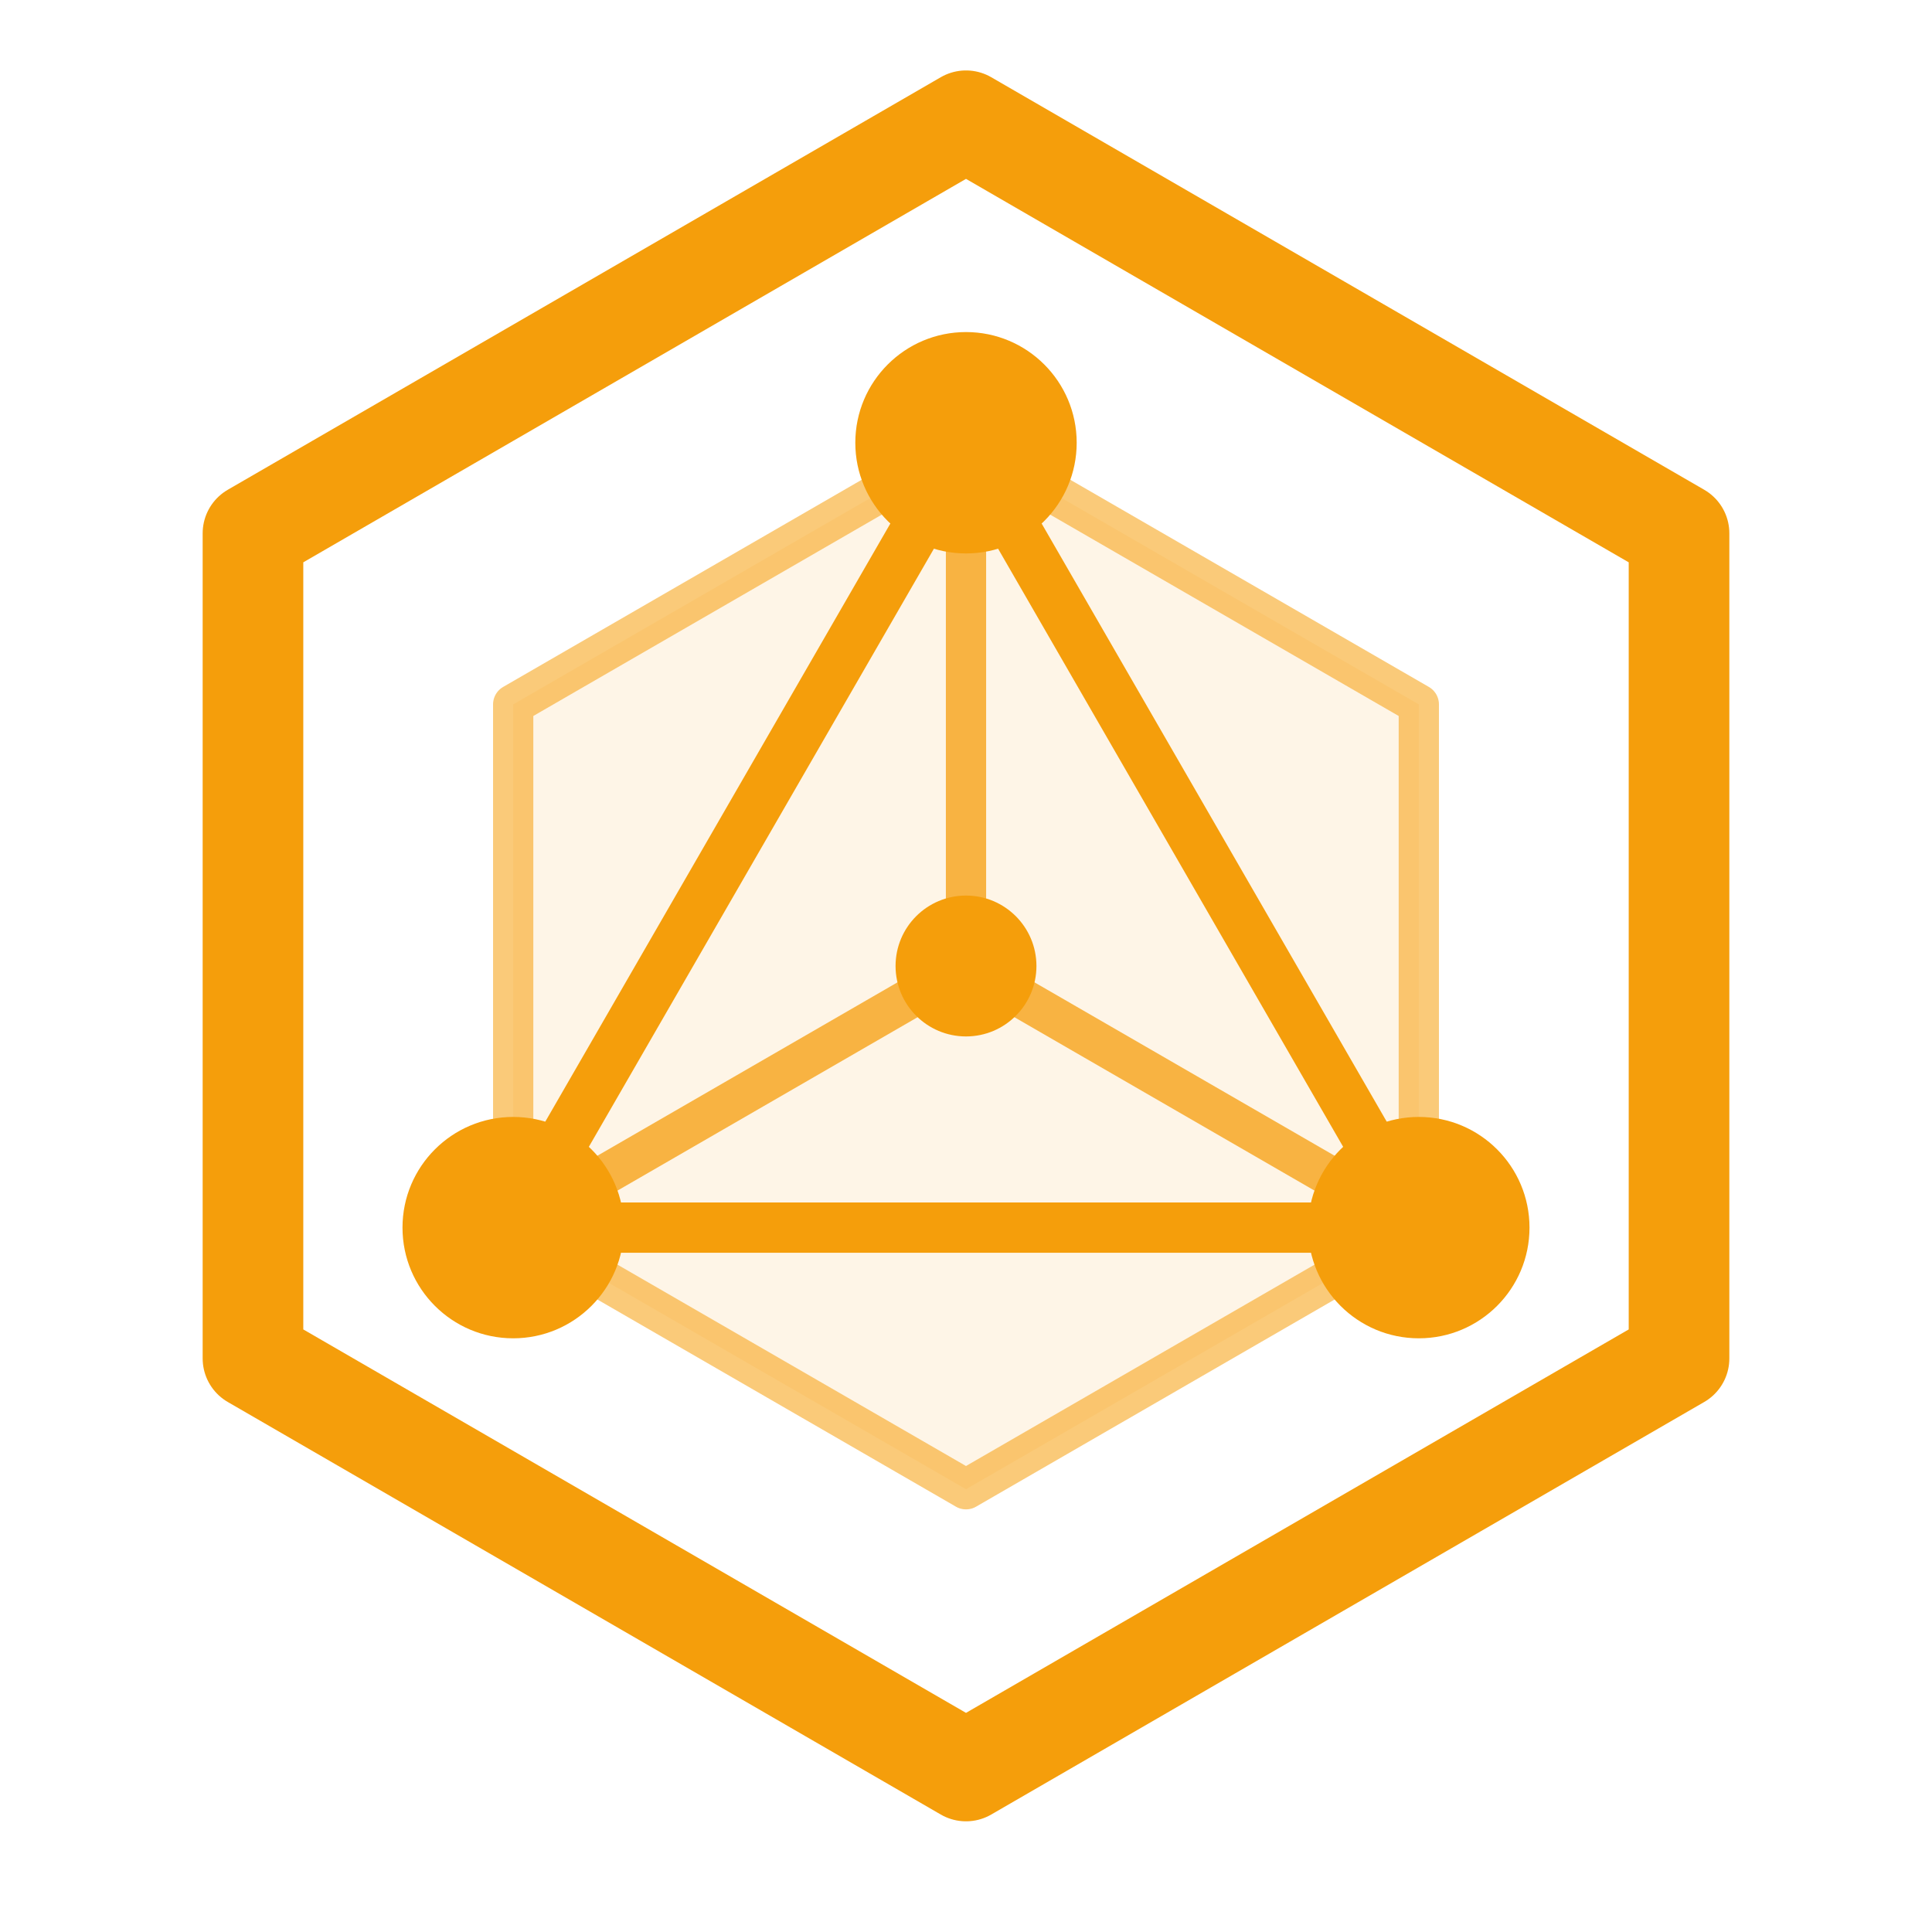
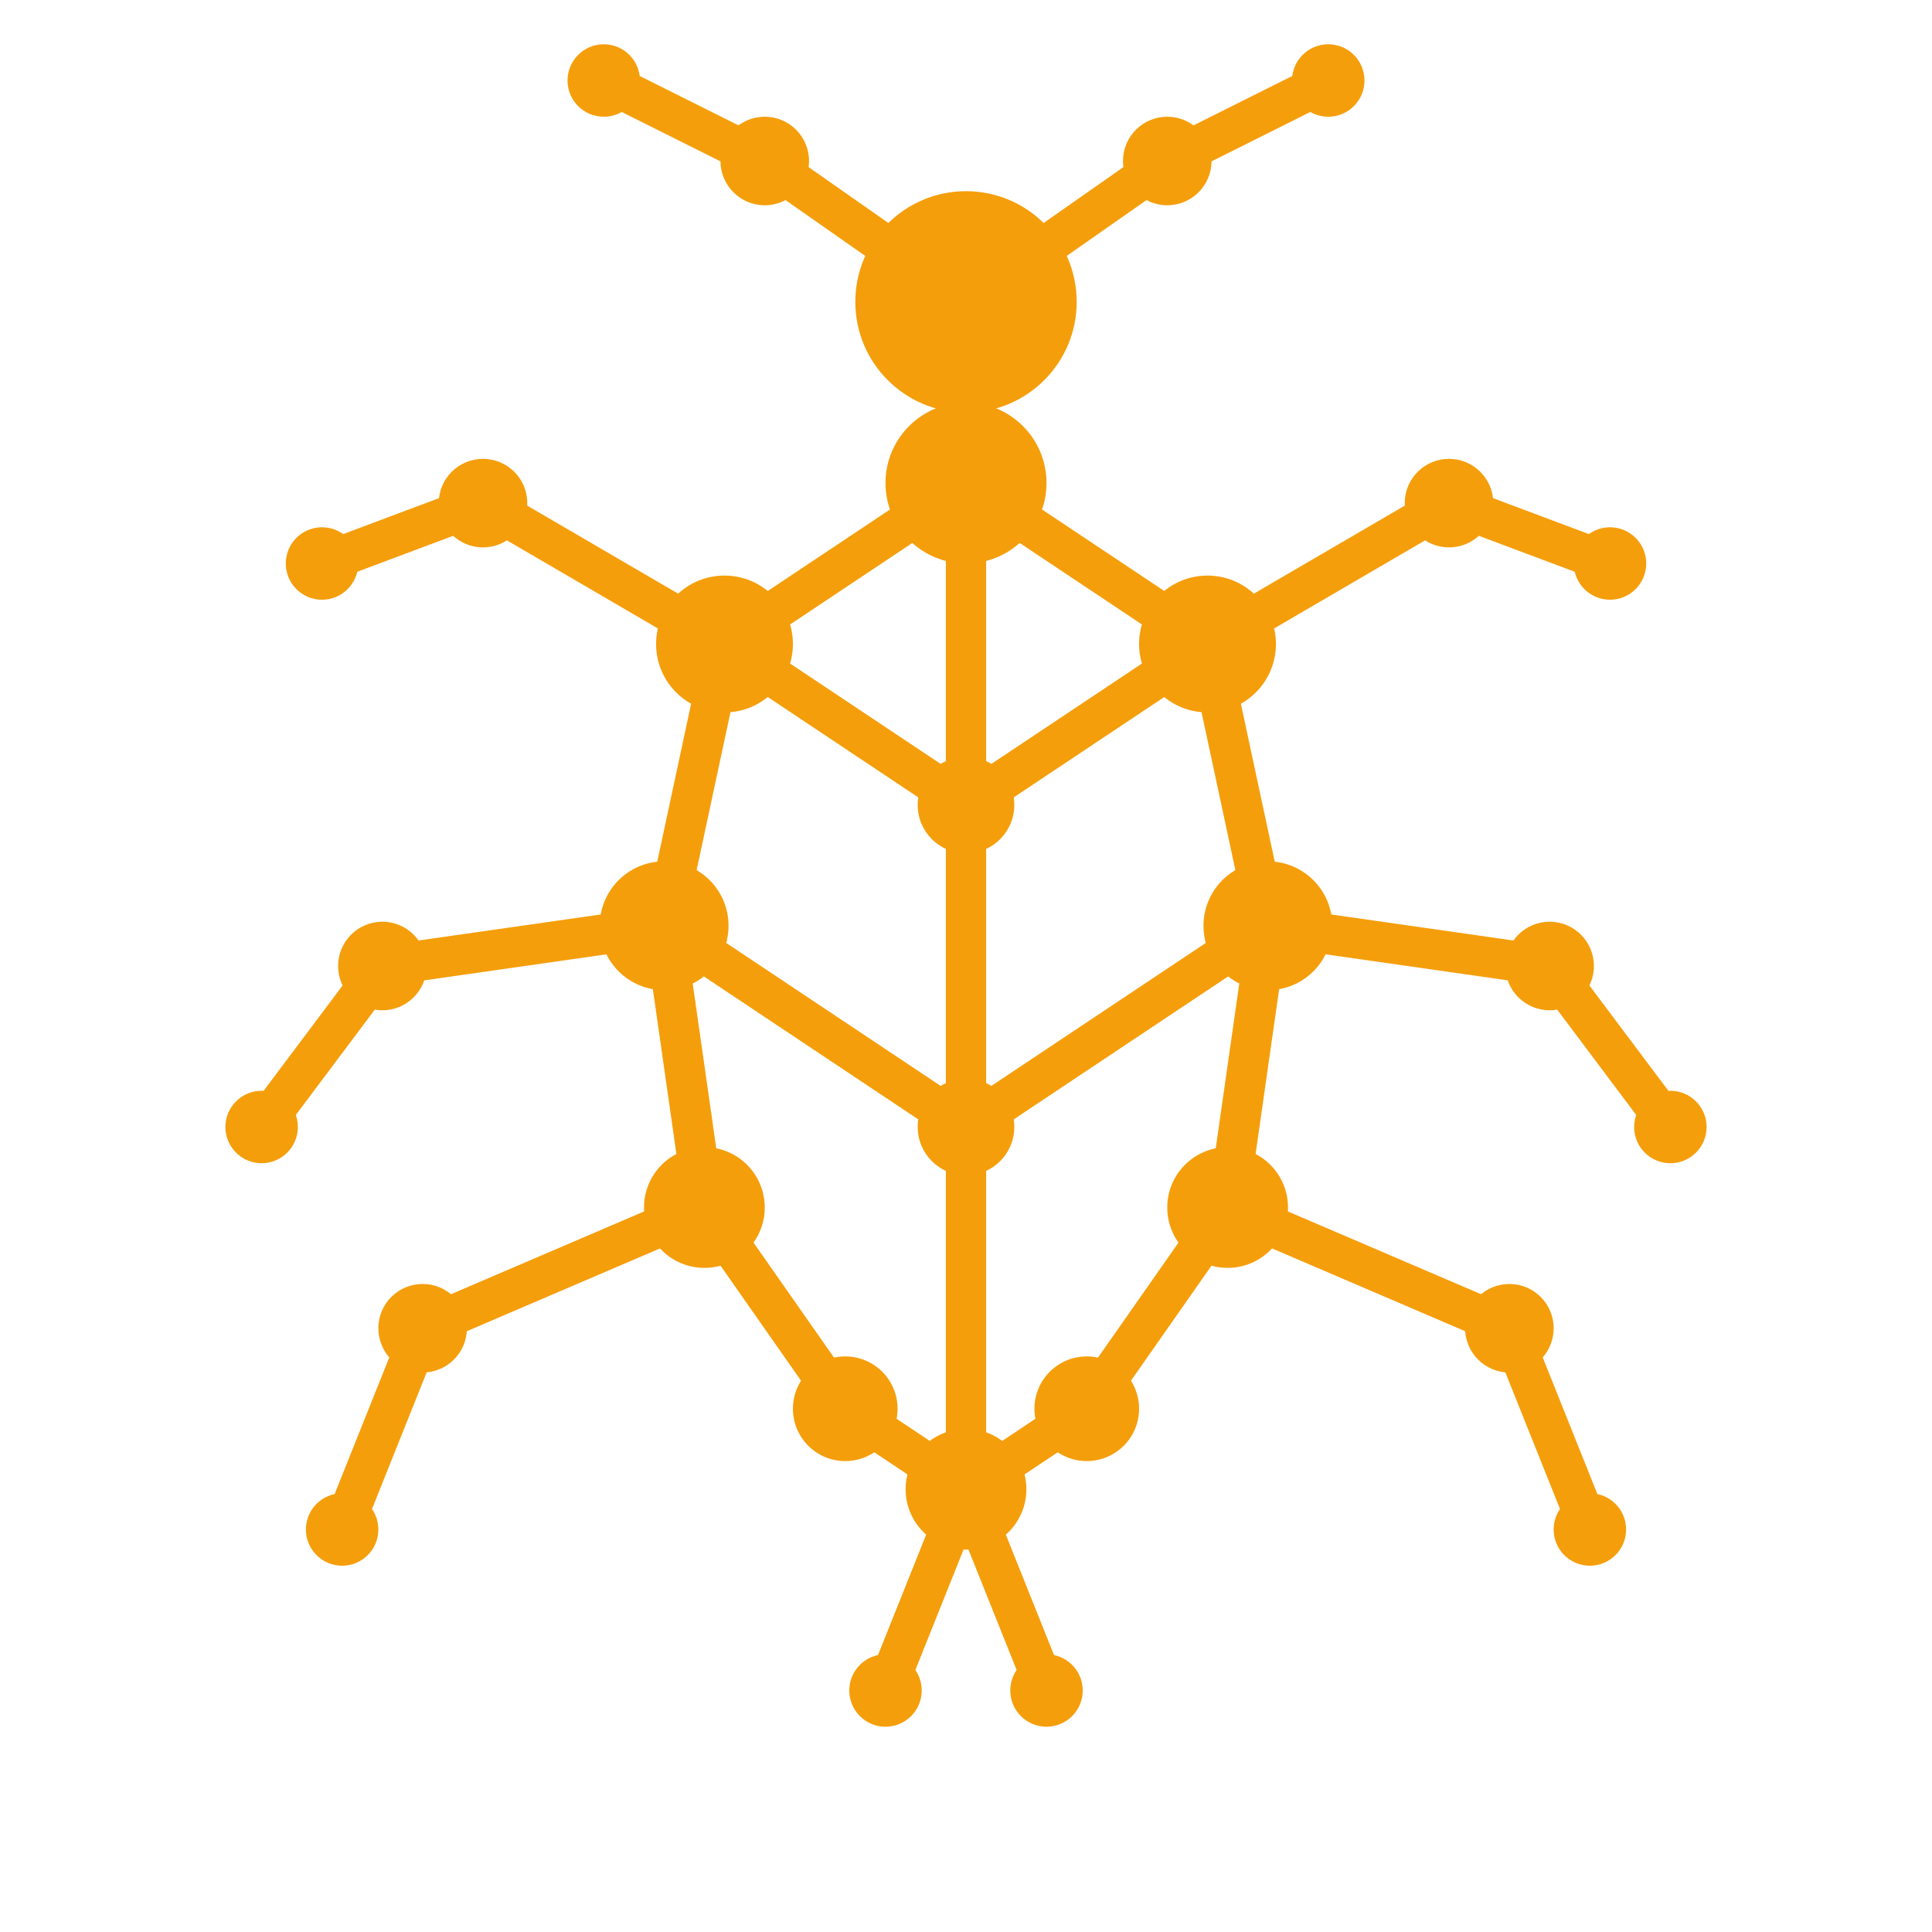
<svg xmlns="http://www.w3.org/2000/svg" viewBox="0 0 96 96" width="96" height="96" role="img" aria-label="RuscaDB">
-   <g fill="none" stroke="#F59E0B" stroke-linejoin="round" stroke-linecap="round">
-     <path d="M48 6 L83.43 26.5 L83.43 67.5 L48 88 L12.57 67.5 L12.57 26.5 Z" stroke-width="5" />
-     <path d="M48 22 L70.5 35 L70.5 61 L48 74 L25.5 61 L25.5 35 Z" stroke-width="2" stroke-opacity="0.55" fill="#F59E0B" fill-opacity="0.10" />
-     <path d="M48 22 L70.5 61 L25.5 61 Z" stroke-width="2.5" />
-     <path d="M48 48 L48 22 M48 48 L70.5 61 M48 48 L25.5 61" stroke-width="2" stroke-opacity="0.75" />
+   <g stroke="#F59E0B" stroke-width="2" stroke-linecap="round" stroke-linejoin="round" fill="none">
+     <path d="M48 15 L38 8 L30 4 M48 15 L58 8 L66 4" />
+     <path d="M48 15 L48 24" />
+     <path d="M48 24 L36 32 L33 46 L35 60 L42 70 L48 74" />
+     <path d="M48 24 L60 32 L63 46 L61 60 L54 70 L48 74" />
+     <path d="M48 24 L48 40 L48 56 L48 74" />
+     <path d="M36 32 L48 40 L60 32 M33 46 L48 56 L63 46" />
+     <path d="M36 32 L24 25 L16 28 M33 46 L19 48 L13 56 M35 60 L21 66 L17 76" />
+     <path d="M60 32 L72 25 L80 28 M63 46 L77 48 L83 56 M61 60 L75 66 L79 76" />
+     <path d="M48 74 L44 84 M48 74 L52 84" />
  </g>
  <g fill="#F59E0B">
-     <circle cx="48" cy="22" r="5.5" />
-     <circle cx="70.5" cy="61" r="5.5" />
-     <circle cx="25.5" cy="61" r="5.5" />
-     <circle cx="48" cy="48" r="3.5" />
+     <circle cx="48" cy="15" r="5.5" />
+     <circle cx="48" cy="24" r="4" />
+     <circle cx="36" cy="32" r="3.4" />
+     <circle cx="60" cy="32" r="3.4" />
+     <circle cx="33" cy="46" r="3.2" />
+     <circle cx="63" cy="46" r="3.2" />
+     <circle cx="35" cy="60" r="3" />
+     <circle cx="61" cy="60" r="3" />
+     <circle cx="42" cy="70" r="2.6" />
+     <circle cx="54" cy="70" r="2.6" />
+     <circle cx="48" cy="74" r="3" />
+     <circle cx="48" cy="40" r="2.4" />
+     <circle cx="48" cy="56" r="2.4" />
+     <circle cx="38" cy="8" r="2.2" />
+     <circle cx="58" cy="8" r="2.2" />
+     <circle cx="30" cy="4" r="1.8" />
+     <circle cx="66" cy="4" r="1.8" />
+     <circle cx="24" cy="25" r="2.2" />
+     <circle cx="72" cy="25" r="2.2" />
+     <circle cx="19" cy="48" r="2.2" />
+     <circle cx="77" cy="48" r="2.2" />
+     <circle cx="21" cy="66" r="2.2" />
+     <circle cx="75" cy="66" r="2.2" />
+     <circle cx="16" cy="28" r="1.8" />
+     <circle cx="80" cy="28" r="1.8" />
+     <circle cx="13" cy="56" r="1.8" />
+     <circle cx="83" cy="56" r="1.8" />
+     <circle cx="17" cy="76" r="1.8" />
+     <circle cx="79" cy="76" r="1.8" />
+     <circle cx="44" cy="84" r="1.8" />
+     <circle cx="52" cy="84" r="1.8" />
  </g>
</svg>
